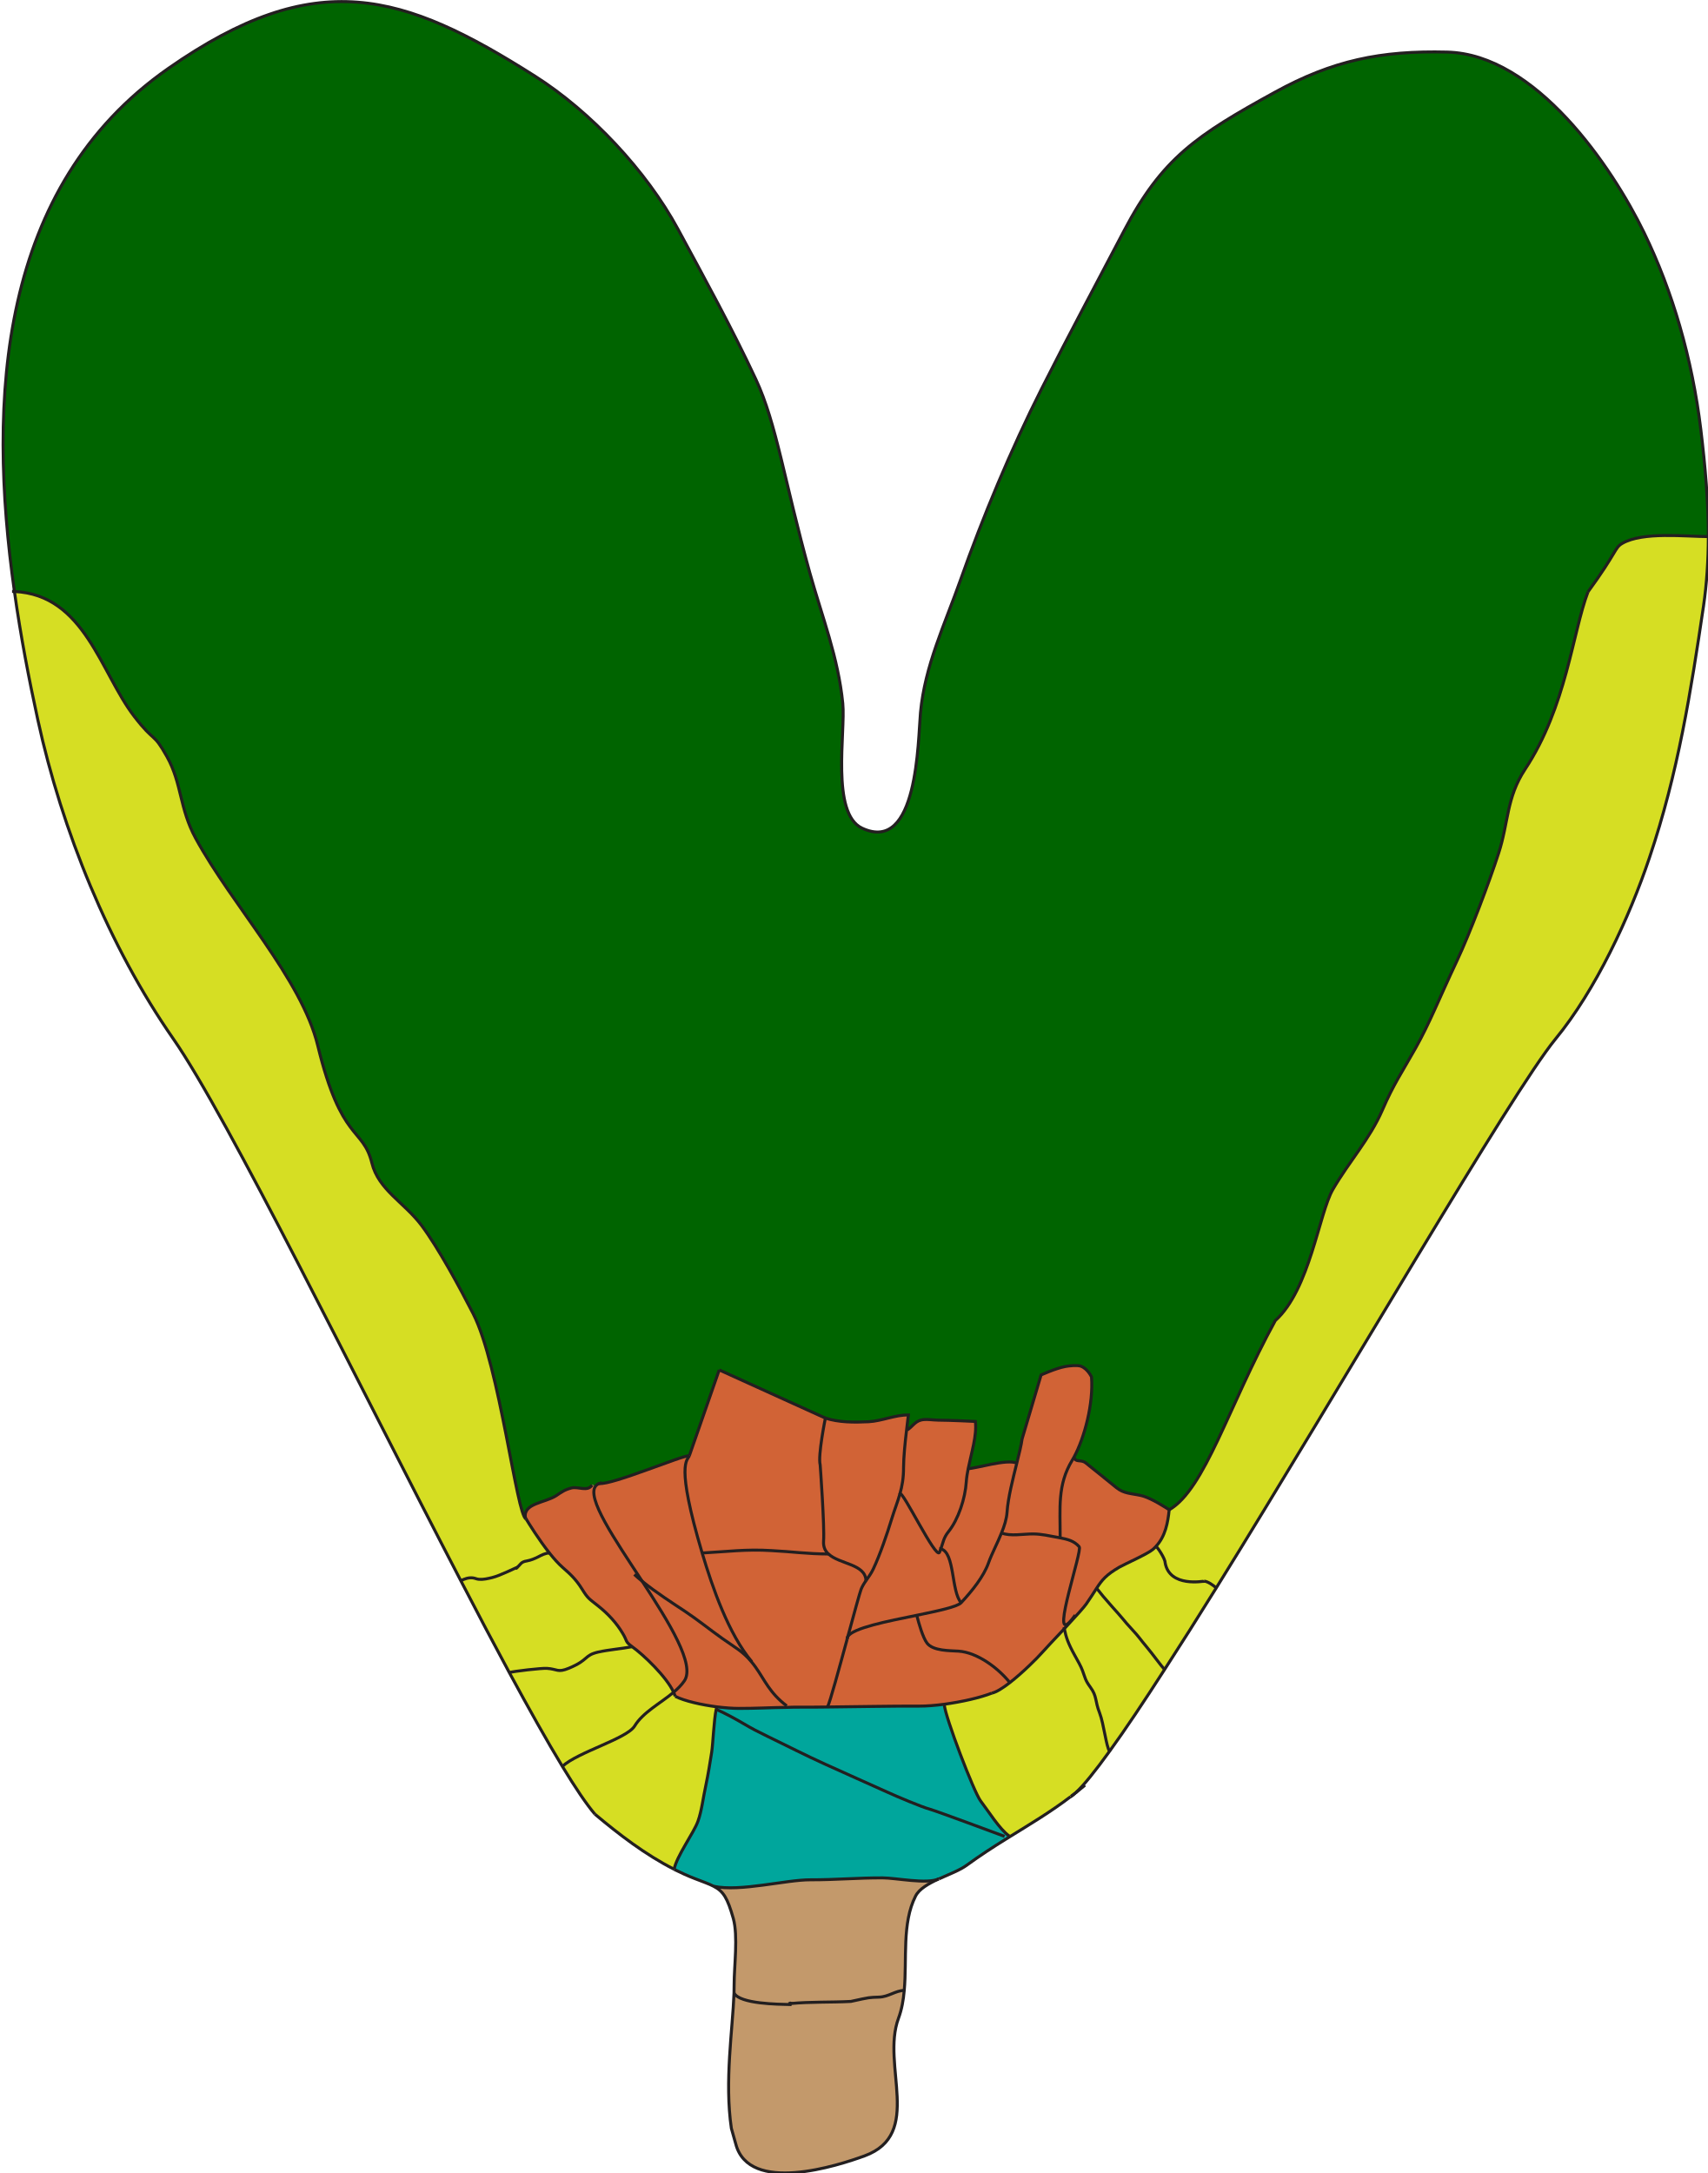
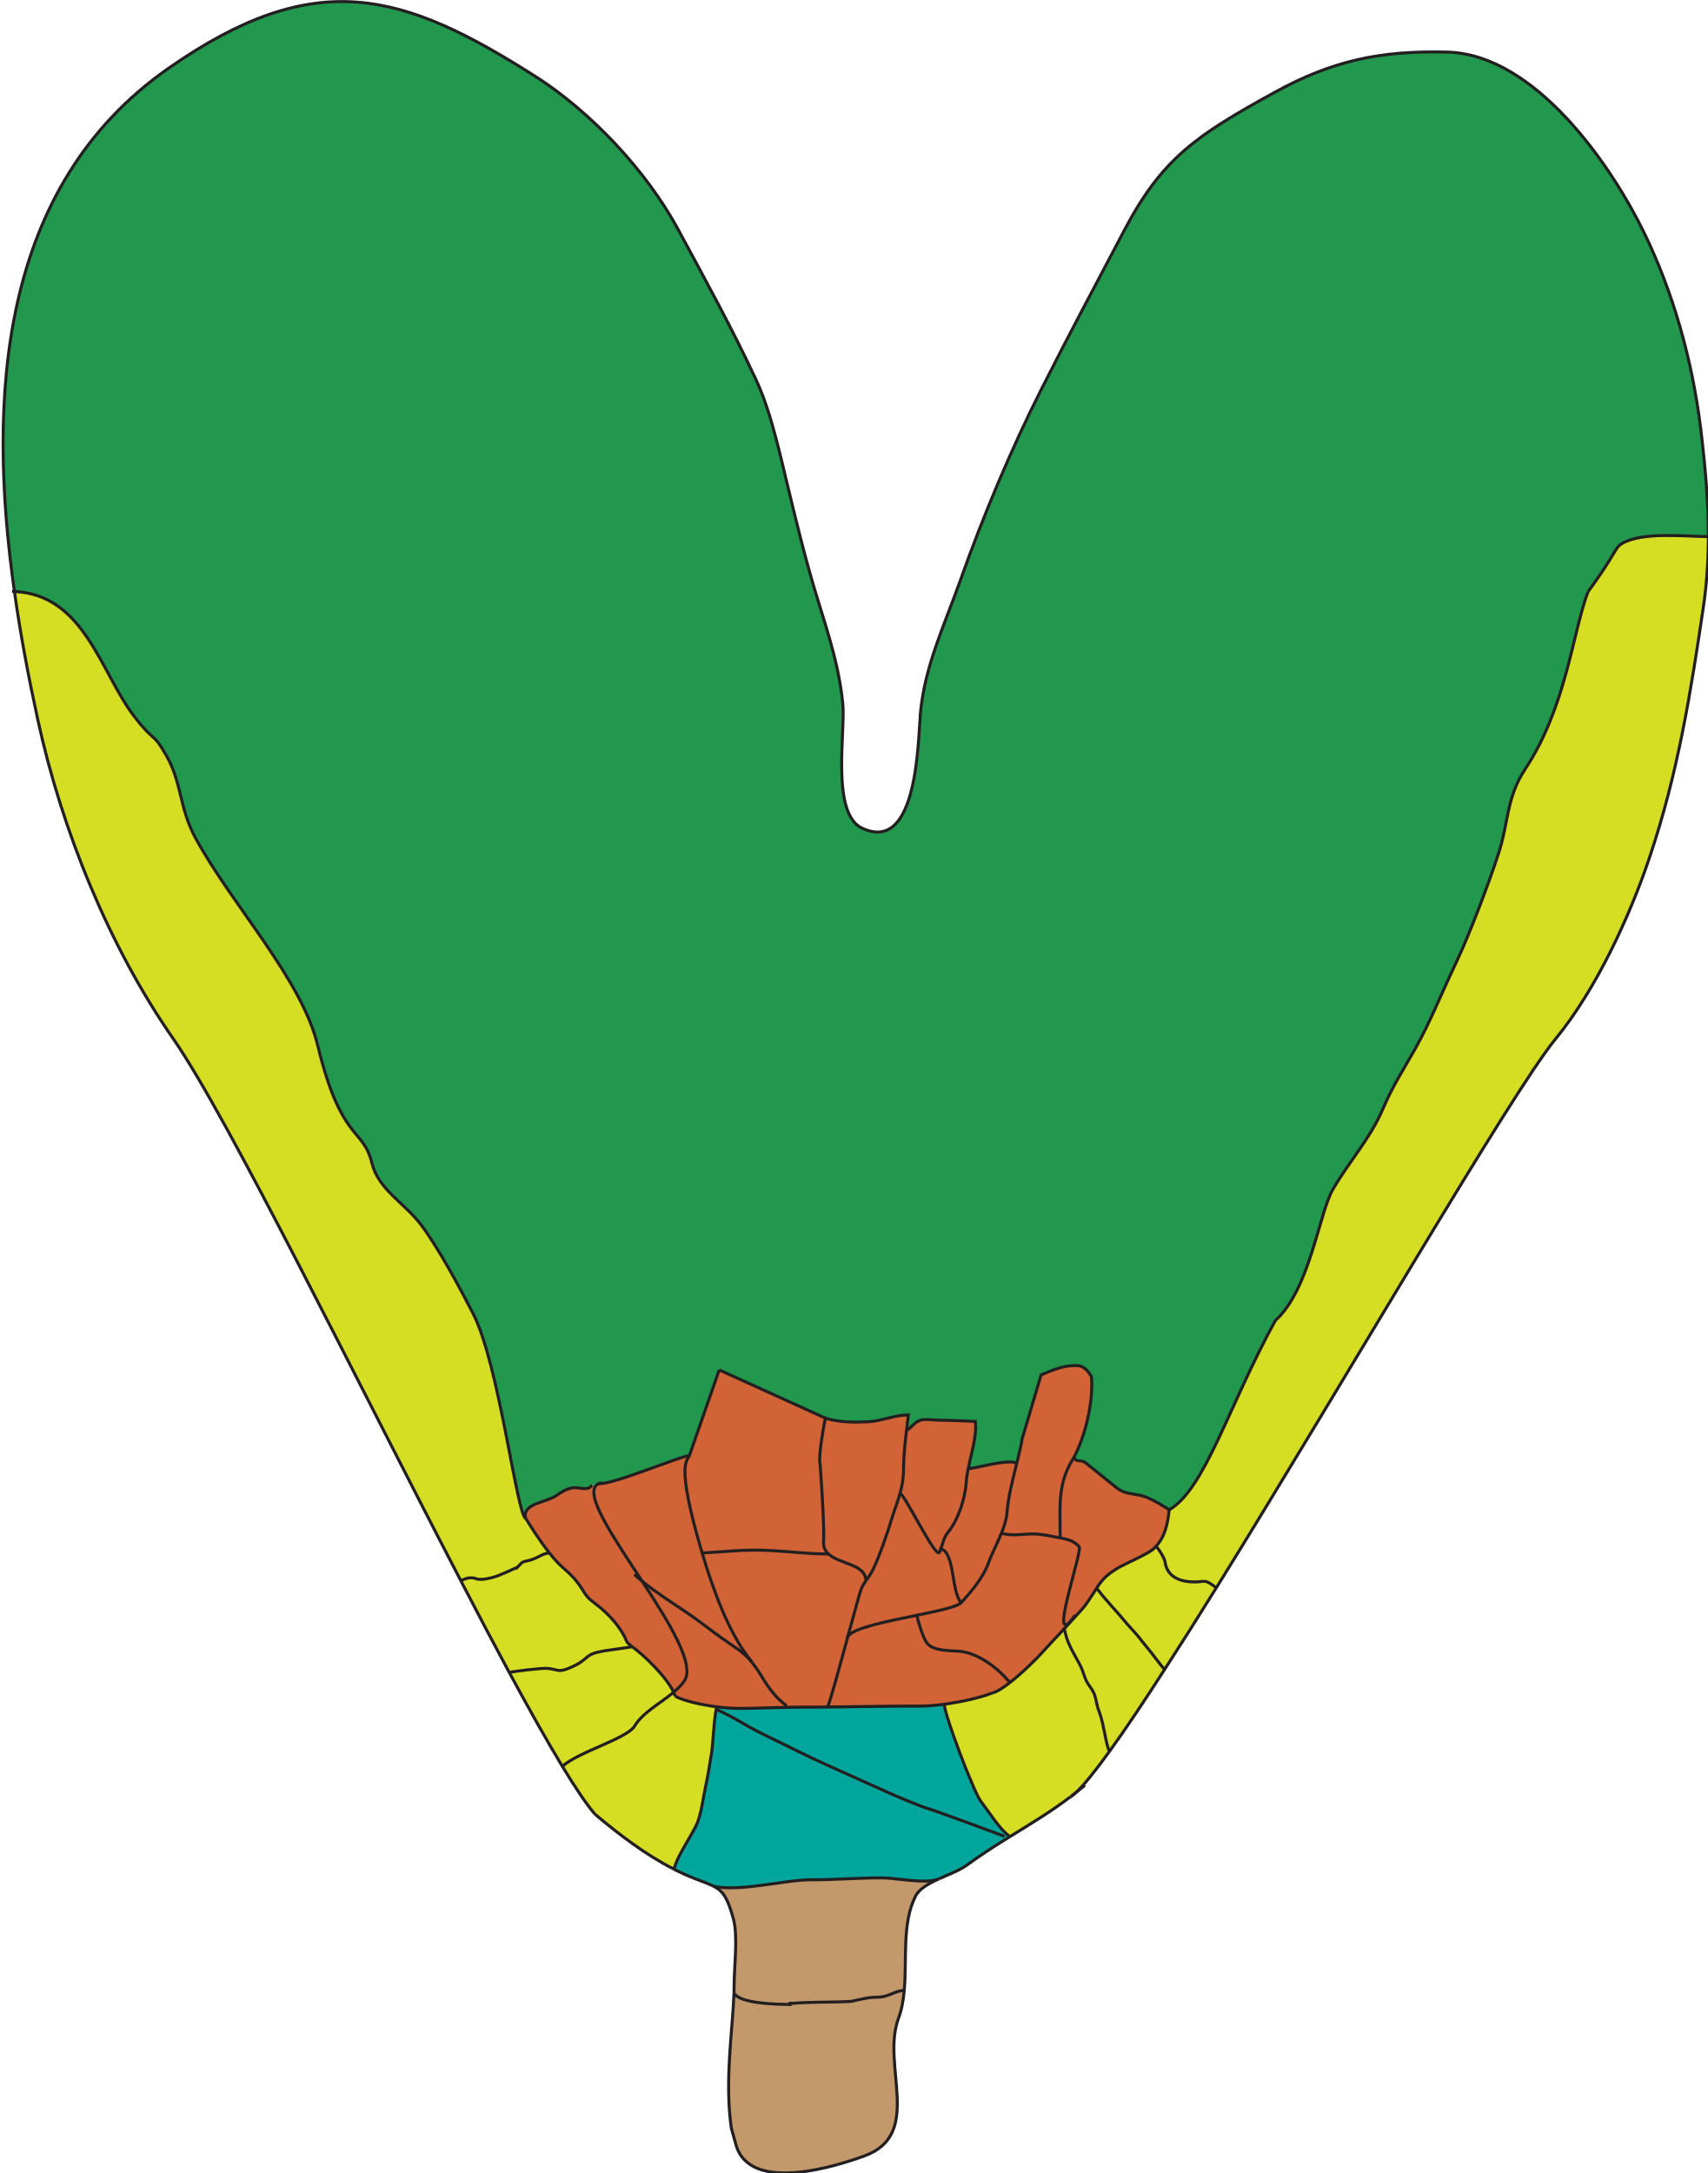
<svg xmlns="http://www.w3.org/2000/svg" width="229.55" height="292.191" viewBox="0 0 229 292" class="embryo">
  <g>
    <g>
      <g>
        <g>
          <g>
            <g>
              <g>
                <g>
                  <g>
-                     <g class="primordia" fill="#006400">
+                     <g class="primordia" fill="#22984f">
                      <path d="M125.867 190.835c-.7-.002-1.71-.197-2.363.002-.795.235-1.095.876-1.798 1.324l-.082-.013c.122-1.15.245-2.005.245-2.005-1.77-.03-3.553.806-5.347.906-1.993.098-3.988.09-5.814-.486l-14.267-6.477-4.01 11.523c-.938-.064-10.33 3.936-12.098 3.74-.203.07-.358.176-.476.32l-.5-.122c-.584.958-1.864.17-2.778.406-.916.233-1.308.54-2.07 1.047-1.524.967-4.41 1.003-4.12 2.938 0 0 .037.06.095.166-1.256-.42-3.552-20.608-7.11-27.577-1.768-3.45-4.667-8.838-6.957-11.897-2.34-3.084-5.762-4.748-6.652-8.36-1.203-4.86-4.096-2.732-7.275-15.78-2.173-8.96-11.44-18.75-16.39-27.827-2.217-4.068-1.85-7.367-3.864-10.983-1.922-3.426-1.572-1.74-4.41-5.42-4.497-5.843-6.665-16.358-16.09-16.774-3.686-25.95-2.068-54.422 20.69-70.3 19.816-13.835 31.507-10.23 49.258 1.046 7.506 4.765 15 12.76 19.21 20.552 3.63 6.72 7.25 13.286 10.473 20.194 2.792 5.97 3.83 13.702 7.25 25.99 1.66 5.966 3.813 11.326 4.43 17.562.377 3.8-1.624 14.782 2.595 16.757 7.524 3.52 7.5-11.805 7.847-15.52.583-6.312 3.25-11.833 5.362-17.796 3.002-8.487 6.823-17.648 10.937-25.774 3.734-7.405 7.332-14.075 11.05-21.183 5.12-9.76 9.76-12.84 20.266-18.615C178.86 8.13 185.323 6.776 194.26 7c11.883.285 22.126 15.34 26.472 24.284 3.83 7.884 6.453 16.88 7.616 26.44.597 4.953 1.017 9.714 1.01 14.38h-.01c-3.04 0-8.817-.688-11.565.915-1.047.614-.633 1.078-4.595 6.512-2.075 5.44-2.885 15.42-8.462 23.85-2.52 3.824-2.2 7.137-3.556 11.286-1.25 3.865-3.865 10.776-5.565 14.378-2.61 5.545-3.604 8.235-5.565 11.753-1.84 3.282-2.973 4.867-4.484 8.362-1.71 3.936-4.464 6.903-6.652 10.67-1.864 3.198-3.09 13.45-7.736 17.62-6.337 11.575-9.442 22.65-14.26 25.433 0 0-2.39-1.625-3.813-1.927-1.294-.29-2.28-.235-3.297-1.068-.958-.788-3.93-3.173-4.13-3.33-.663-.488-1.342.02-1.55-.753 1.42-2.63 2.624-7.206 2.355-10.768 0 0-.506-1.12-1.432-1.455-.473-.167-1.576-.055-2.077.04-1.354.255-3.268 1.14-3.268 1.14l-2.55 8.593c-.11.808-.387 1.957-.713 3.25-1.338-.598-5.51.74-6.53.736.423-2.1 1.19-4.46.96-6.336 0 0-3.37-.167-4.995-.173" />
                    </g>
                  </g>
                </g>
              </g>
              <g>
                <g class="hypophysis" fill="#00a69c">
                  <path d="M135.42 246.72l.058.095-.476.296-.21-.345c-1.268-.466-8.82-3.285-10.066-3.658-1.043-.277-4.456-1.714-5.724-2.3-2.76-1.246-5.498-2.455-8.234-3.7-2.727-1.235-5.168-2.49-7.832-3.782-1.327-.647-2.097-1.04-3.164-1.674-1.064-.63-2.43-1.375-3.732-1.96.026-.108.05-.214.074-.297v-.036c1.09.135 2.123.21 2.94.213 2.187.008 4.3-.112 6.46-.14.583-.023 1.163-.033 1.758-.03 1.245.005 2.49-.003 3.727-.02 4.12-.03 8.213-.135 12.368-.12.926.005 2.09-.086 3.313-.246l.013.082c.122 1.627 3.956 11.694 4.876 12.91.955 1.237 2.594 3.867 3.85 4.715" />
                  <path d="M134.79 246.766l.212.346c-1.748 1.084-3.498 2.217-5.248 3.493-.928.695-2.414 1.248-3.783 1.873-.01 0-.033.012-.045.012-1.64.717-5.72-.14-7.5-.15-3.336-.01-6.472.274-9.713.26-3.323-.012-9.43 1.637-13 .876-.63-.335-1.447-.61-2.55-1.043-.936-.36-1.86-.777-2.772-1.233v-.012c.29-1.708 2.654-4.916 3.194-6.445.517-1.434.69-3.13 1.065-4.84.325-1.54.556-3.01.787-4.472.17-1.09.3-4.352.602-5.74 1.303.586 2.667 1.327 3.732 1.96 1.067.635 1.836 1.03 3.164 1.676 2.664 1.292 5.105 2.547 7.83 3.78 2.738 1.246 5.476 2.456 8.236 3.7 1.268.586 4.68 2.024 5.724 2.302 1.245.37 8.797 3.19 10.065 3.658" />
                </g>
              </g>
              <g>
                <g class="suspensor" fill="#c3996b">
                  <path d="M118.424 252.34c1.78.007 5.86.867 7.502.148-1.37.637-2.604 1.332-3.096 2.304-1.853 3.648-1.137 8.412-1.52 12.67-1.213.03-2.07.86-3.388.903-1.388.052-1.115-.006-3.787.578-2.66.143-5.427.026-8.135.288.014-.142-.046-.033-.07.013h-.012c0 .012 0 .012.012 0 .024 0 .048-.012.07-.012 0 .037 0 .073-.01.133-1.673-.042-6.732-.074-7.556-1.537.013-.39.015-.76.017-1.117 0-2.528.547-6.562-.108-8.915-.785-2.77-1.34-3.65-2.63-4.32 3.57.762 9.678-.887 13-.875 3.24.012 6.377-.273 9.712-.26" />
                  <path d="M121.31 267.463c-.114 1.318-.343 2.576-.774 3.75-2.353 6.34 3.393 15.573-4.56 18.486-3.565 1.302-15.557 5.198-17.31-1.623l-.587-2.08c-.937-6.33.18-13.293.355-18.17.823 1.462 5.882 1.494 7.555 1.537.01-.06.01-.097.01-.133 2.71-.26 5.475-.142 8.135-.286 2.672-.585 2.4-.525 3.787-.58 1.318-.043 2.176-.87 3.387-.9" />
                </g>
              </g>
              <g>
                <path d="M113.73 219.906c-.036.12-.06.237-.096.356-.012-.12.012-.237.096-.356" fill="#1b75bb" />
              </g>
              <g>
                <path d="M105.93 269.244c.024-.046.084-.155.07-.012-.024 0-.046.012-.07.012" fill="#1b75bb" />
              </g>
              <g>
                <path d="M105.93 269.244c-.012.012-.012.012-.012 0h.012z" fill="#1b75bb" />
              </g>
              <g>
                <g class="unspecified" fill="#d16336">
                  <path d="M134.38 205.99c-.55 1.398-1.305 2.784-1.737 4.006-.673 1.884-2.224 3.79-3.688 5.374-1.36-1.535-.83-6.756-2.727-7.238.324-.902.362-1.483 1.017-2.3 1.336-1.668 2.262-4.48 2.4-6.72.04-.56.135-1.152.256-1.77 1.024.005 5.194-1.33 6.532-.732-.53 2.146-1.18 4.66-1.306 6.58-.064.916-.363 1.864-.747 2.8" />
                  <path d="M96.443 184.085l14.268 6.477s-1.03 5.053-.702 6.278c0 0 .61 8.31.46 10.256-.05.772.21 1.306.66 1.726-2.922-.012-4.855-.318-7.656-.458-3.443-.215-5.948.142-9.32.32-3.61-12.157-1.97-12.4-1.72-13.075l4.01-11.525z" />
                  <path d="M146.473 185.038c.27 3.562-.934 8.138-2.357 10.768-.084.143-.154.286-.24.416-2.018 3.327-1.602 6.44-1.618 10.356l-.012.07c-.118-.023-.25-.047-.368-.072-1.078-.192-2.123-.446-3.238-.452-1.27-.016-3.1.356-4.26-.134.383-.936.682-1.885.746-2.8.127-1.92.776-4.435 1.306-6.582.327-1.292.605-2.443.713-3.25l2.55-8.595s1.916-.884 3.268-1.14c.5-.092 1.605-.206 2.08-.04.924.336 1.43 1.455 1.43 1.455" />
                  <path d="M144.818 207.847c.46.524-3.74 12.544-1.346 10.18l.06.06c-.24.26-.476.518-.715.78-1.227 1.3-2.47 2.613-2.99 3.206-.61.697-2.565 2.66-4.327 4.03-1.62-2.013-4.412-4.064-6.905-4.23-1.15-.073-3.407-.01-4.22-1.072-.555-.712-1.13-2.72-1.353-3.613l-.022-.13c2.887-.593 5.453-1.142 5.955-1.686 1.464-1.584 3.015-3.49 3.686-5.373.433-1.222 1.187-2.608 1.74-4.006 1.16.49 2.99.12 4.26.135 1.115.006 2.16.257 3.24.452l.366.073c.997.193 1.887.4 2.572 1.197" />
                  <path d="M143.472 218.026c-2.395 2.365 1.806-9.655 1.346-10.18-.685-.797-1.575-1.002-2.57-1.197l.01-.07c.015-3.92-.4-7.03 1.62-10.358.082-.13.155-.273.24-.416.208.774.887.266 1.55.754.2.157 3.172 2.54 4.13 3.33 1.017.834 2.003.778 3.297 1.068 1.422.303 3.813 1.926 3.813 1.926-.173 1.708-.5 3.558-1.788 4.93-.118.13-.25.26-.392.38-.69.615-3.77 1.967-4.508 2.39-1.784 1.04-2.31 1.69-3.06 2.837-.36.56-.767 1.223-1.386 2.11-.323.45-1.217 1.455-2.242 2.556l-.06-.06z" />
                  <path d="M116.524 191.048c1.794-.1 3.576-.936 5.346-.906 0 0-.123.856-.245 2.005-.197 1.567-.408 3.69-.412 5.045.006 1.412-.19 2.503-.488 3.547-.302 1.09-.72 2.12-1.105 3.377-.603 1.968-1.575 4.825-2.483 6.744-.288.605-.635 1.055-.97 1.542-.085-2.268-3.563-2.198-5.03-3.58h-.01c-.45-.418-.71-.953-.66-1.726.15-1.945-.458-10.256-.458-10.256-.33-1.226.7-6.278.7-6.278 1.826.576 3.82.584 5.814.486" />
                  <path d="M116.17 212.4s-.013 0 0 .013c-.252.344-.48.71-.66 1.15-.18.47-.936 3.248-1.78 6.342-.084.118-.108.24-.096.357v.01c-1.097 4.008-2.3 8.444-2.634 9.095l-.002.012c-1.234.017-2.48.025-3.727.02-.592-.003-1.174.007-1.755.03v-.204c-2.308-1.74-2.965-3.487-4.17-5.18-.19-.272-.378-.51-.555-.724l.036-.024c-3.144-3.763-5.28-9.945-6.674-14.616 3.37-.174 5.877-.534 9.32-.32 2.8.144 4.733.447 7.654.46h.012c1.467 1.38 4.945 1.31 5.03 3.58" />
                  <path d="M120.725 200.74c.336-.582 4.856 8.897 5.322 7.854.074-.167.132-.32.18-.462 1.9.48 1.367 5.704 2.727 7.24-.5.543-3.068 1.09-5.955 1.686-3.98.802-8.577 1.712-9.268 2.85.84-3.097 1.6-5.87 1.78-6.346.18-.438.405-.805.657-1.15-.01-.01 0-.01 0-.01.332-.487.68-.937.967-1.54.91-1.92 1.88-4.777 2.483-6.744.384-1.257.804-2.288 1.105-3.38" />
                  <path d="M126.228 208.13c-.048.144-.108.296-.18.463-.467 1.043-4.99-8.436-5.323-7.855.3-1.043.495-2.136.49-3.548.003-1.352.213-3.476.408-5.043l.085.012c.7-.45 1-1.09 1.798-1.322.653-.2 1.66-.006 2.36-.002 1.628.006 5 .172 5 .172.228 1.877-.54 4.235-.964 6.335-.12.616-.22 1.21-.257 1.768-.138 2.243-1.064 5.053-2.4 6.72-.655.818-.694 1.4-1.017 2.3" />
                  <path d="M135.5 226.103c-.94.73-1.832 1.298-2.427 1.414-1.58.623-4.1 1.184-6.393 1.495-1.223.16-2.386.253-3.312.25-4.153-.017-8.25.086-12.37.118l.002-.012c.334-.653 1.537-5.087 2.634-9.095v-.012c.036-.118.06-.236.096-.355.694-1.137 5.29-2.045 9.27-2.85l.024.132c.22.892.796 2.9 1.35 3.614.816 1.06 3.072.998 4.22 1.074 2.494.165 5.287 2.216 6.906 4.23" />
                  <path d="M105.516 229.228v.203c-2.162.027-4.275.15-6.46.142-.82-.004-1.85-.08-2.942-.215-2.04-.268-4.26-.752-5.585-1.41-.047-.178-.12-.356-.212-.547.546-.46 1.047-.956 1.428-1.513 1.517-2.154-2.023-7.843-5.657-13.412 1.916 1.563 4.178 2.995 5.787 4.07 1.67 1.11 3.303 2.435 4.984 3.628 1.73 1.23 2.737 1.708 3.93 3.15.178.214.366.453.555.726 1.204 1.688 1.863 3.436 4.17 5.178" />
                  <path d="M100.826 223.298l-.036.024c-1.194-1.44-2.2-1.92-3.93-3.15-1.68-1.19-3.313-2.517-4.982-3.626-1.61-1.075-3.872-2.508-5.788-4.07-3.72-5.69-7.542-11.247-6.232-12.81.12-.14.275-.247.476-.317 1.77.195 11.162-3.804 12.1-3.742-.253.675-1.892.918 1.718 13.076 1.394 4.67 3.532 10.85 6.674 14.614" />
                  <path d="M86.09 212.475c3.633 5.57 7.173 11.258 5.656 13.412-.38.557-.882 1.053-1.43 1.513-.928-2.057-4.016-5.013-5.567-6.124-1.018-.74-.604-.713-1.31-1.854-.756-1.262-1.867-2.513-3.263-3.622-1.22-.978-1.338-.932-2.188-2.3-.755-1.202-1.454-1.893-2.565-2.86-.592-.512-1.207-1.215-1.798-1.952-1.44-1.822-2.75-3.952-3.128-4.57 0 0 0-.012-.013-.012l-.092-.167c-.292-1.936 2.593-1.972 4.118-2.94.762-.51 1.155-.816 2.07-1.05.914-.234 2.193.555 2.778-.405l.5.123c-1.313 1.56 2.512 7.118 6.23 12.807" />
                </g>
              </g>
              <g>
                <g>
                  <g>
                    <g>
                      <g class="protoderm" fill="#d6de23">
                        <path d="M147.556 230.173c.565 1.438.908 4.633 1.344 5.145-1.933 2.686-3.496 4.617-4.578 5.61-.013.01-.025.023-.05.035-.19.153-.38.296-.57.448-.01.013-.023.025-.047.023-2.644 2.02-5.39 3.66-8.177 5.383l-.058-.095c-1.256-.847-2.895-3.476-3.852-4.714-.922-1.215-4.753-11.285-4.875-12.91l-.013-.084c2.293-.312 4.81-.872 6.393-1.495.593-.116 1.485-.683 2.427-1.414 1.762-1.37 3.717-3.333 4.323-4.032.525-.59 1.764-1.902 2.994-3.204.23 1.13.502 1.96 1.41 3.59.376.68.836 1.475 1.035 2.046.365.964.34 1.247 1.048 2.212.923 1.25.6 1.82 1.246 3.46" />
                        <path d="M229.36 72.103c-.012 3.158-.202 6.268-.654 9.364-1.694 11.413-3.398 22.362-7.265 33.8-2.69 8.005-7.2 17.745-12.628 24.36-5.94 7.253-28.453 46.17-45.594 73.775-.295-.358-1.243-.954-1.6-.92 0-.048-4.678.918-5.26-2.513.014-.512-1.093-2.213-1.238-2.155 1.288-1.372 1.615-3.222 1.788-4.93 4.818-2.784 7.923-13.858 14.26-25.432 4.647-4.17 5.872-14.423 7.736-17.62 2.188-3.768 4.94-6.735 6.652-10.67 1.51-3.496 2.644-5.08 4.484-8.364 1.96-3.52 2.956-6.21 5.565-11.754 1.7-3.602 4.316-10.513 5.565-14.378 1.356-4.15 1.037-7.462 3.556-11.287 5.577-8.43 6.387-18.407 8.462-23.848 3.962-5.434 3.548-5.898 4.595-6.513 2.748-1.604 8.526-.917 11.565-.917h.01z" />
                        <path d="M161.62 212.482c.355-.034 1.303.563 1.598.92-2.437 3.92-4.765 7.602-6.927 10.94-.437-.44-1.594-2.07-2.41-3.034-.944-1.12-.99-1.31-1.936-2.323-.734-.785-.828-.93-1.372-1.57-.318-.383-.85-.98-1.3-1.48-1.11-1.25-1.56-1.798-2.114-2.513.752-1.147 1.278-1.798 3.062-2.836.737-.424 3.817-1.778 4.506-2.39.145-.12.275-.25.394-.38.143-.06 1.25 1.642 1.237 2.153.58 3.432 5.262 2.464 5.262 2.512" />
                        <path d="M153.882 221.308c.816.964 1.973 2.596 2.41 3.036-2.794 4.345-5.3 8.098-7.39 10.975-.438-.514-.782-3.708-1.344-5.146-.647-1.64-.326-2.21-1.246-3.46-.71-.964-.683-1.247-1.05-2.212-.198-.57-.658-1.366-1.035-2.045-.908-1.63-1.178-2.46-1.41-3.59l.715-.78c1.024-1.1 1.918-2.107 2.242-2.555.618-.888 1.026-1.55 1.384-2.11.556.716 1.004 1.264 2.115 2.514.45.5.98 1.097 1.3 1.48.545.64.637.784 1.372 1.57.945 1.012.99 1.2 1.937 2.322" />
                        <path d="M96.04 229.69c-.3 1.388-.434 4.65-.603 5.742-.233 1.46-.464 2.93-.79 4.472-.373 1.71-.546 3.405-1.062 4.84-.54 1.528-2.903 4.737-3.196 6.444-3.85-1.948-7.437-4.705-10.655-7.41-1.135-1.335-2.622-3.537-4.368-6.418 2.074-1.926 8.657-3.716 9.708-5.422 1.135-1.858 3.467-3.048 5.24-4.538.096.19.166.37.212.548 1.328.657 3.546 1.14 5.585 1.41v.037c-.024.082-.048.19-.072.295" />
                        <path d="M90.317 227.4c-1.774 1.49-4.106 2.678-5.24 4.538-1.052 1.706-7.636 3.496-9.707 5.423-2.053-3.38-4.47-7.684-7.134-12.608h.012c.56-.177 4.336-.615 5.047-.564 1.412.09 1.422.612 2.933-.01 2.756-1.142 1.99-1.716 3.96-2.182 1.426-.316 3.1-.44 4.562-.72 1.55 1.112 4.637 4.067 5.567 6.124" />
                        <path d="M69.156 210.736c.06-.046.094-.07.12-.094-.036.024-.072.058-.12.094m.13-.106c.5-.426.49-.746 1.298-.874.57-.105 1.035-.304 1.533-.55.428-.226.965-.51 1.51-.52.592.74 1.206 1.443 1.797 1.956 1.11.966 1.81 1.657 2.564 2.858.85 1.37.968 1.322 2.187 2.3 1.397 1.11 2.508 2.36 3.263 3.62.707 1.144.293 1.118 1.31 1.857-1.46.28-3.134.404-4.56.72-1.973.466-1.204 1.04-3.96 2.18-1.51.622-1.52.102-2.933.01-.712-.05-4.49.39-5.047.566h-.012c-2.05-3.797-4.243-7.96-6.517-12.348.533-.247 1.01-.435 1.602-.373.297.024.546.18.854.193.558.05 1.2-.103 1.735-.23 1.165-.283 3.234-1.365 3.377-1.365" />
                        <path d="M70.5 204.116c.377.62 1.686 2.75 3.127 4.57-.547.01-1.08.294-1.51.52-.5.246-.963.445-1.532.55-.807.126-.797.448-1.298.874-.142 0-2.21 1.083-3.375 1.364-.536.128-1.177.28-1.735.23-.31-.013-.557-.168-.854-.194-.593-.06-1.07.127-1.603.374-14.01-26.917-31.277-62.237-38.63-72.807-8.654-12.437-14.957-27.99-18.2-42.84-1.2-5.5-2.317-11.32-3.15-17.27 9.425.415 11.593 10.93 16.09 16.774 2.838 3.68 2.488 1.994 4.41 5.42 2.014 3.616 1.646 6.915 3.862 10.983 4.95 9.076 14.218 18.868 16.39 27.828 3.18 13.048 6.073 10.92 7.276 15.78.89 3.612 4.313 5.276 6.652 8.36 2.29 3.06 5.19 8.447 6.957 11.897 3.558 6.97 5.854 27.158 7.11 27.577.012 0 .012.012.012.012" />
                      </g>
                    </g>
                  </g>
                </g>
              </g>
              <g>
                <path d="M69.156 210.736c.048-.036.084-.07.12-.094-.026.024-.06.048-.12.094" fill="#d6de23" />
              </g>
            </g>
          </g>
        </g>
        <g>
          <path d="M90.39 251.188c-3.85-1.95-7.435-4.705-10.654-7.41" fill="none" stroke="#231f20" stroke-width=".402" />
        </g>
        <g>
          <path d="M125.925 252.49c-1.368.634-2.604 1.33-3.096 2.3-1.853 3.65-1.136 8.413-1.522 12.674-.112 1.316-.34 2.574-.773 3.747-2.353 6.343 3.393 15.577-4.56 18.49-3.565 1.304-15.556 5.2-17.31-1.622l-.587-2.08c-.936-6.33.18-13.292.356-18.172.012-.392.014-.76.016-1.115-.002-2.53.546-6.56-.11-8.913-.784-2.77-1.337-3.65-2.628-4.32-.63-.335-1.447-.612-2.55-1.042-.934-.362-1.86-.78-2.772-1.236" fill="none" stroke="#231f20" stroke-width=".402" />
        </g>
        <g>
          <path d="M143.655 241.435c-2.644 2.02-5.392 3.66-8.177 5.382-.152.095-.32.2-.476.295-1.748 1.085-3.497 2.218-5.247 3.492-.928.697-2.415 1.25-3.783 1.874" fill="none" stroke="#231f20" stroke-width=".402" />
        </g>
        <g>
          <path d="M144.274 240.963c-.19.153-.382.295-.573.448" fill="none" stroke="#231f20" stroke-width=".402" />
        </g>
        <g>
          <path d="M145.595 239.888c-.418.354-.846.697-1.274 1.04" fill="none" stroke="#231f20" stroke-width=".402" />
        </g>
        <g>
          <path d="M79.736 243.776c-1.135-1.334-2.622-3.536-4.368-6.415-2.05-3.378-4.468-7.685-7.132-12.61-2.05-3.794-4.243-7.957-6.517-12.347-14.01-26.916-31.277-62.236-38.63-72.806-8.653-12.437-14.957-27.99-18.2-42.84-1.2-5.5-2.318-11.32-3.15-17.27-3.686-25.95-2.07-54.423 20.69-70.3C42.245-4.65 53.935-1.043 71.687 10.232c7.506 4.765 15 12.76 19.21 20.55 3.63 6.722 7.248 13.287 10.475 20.196 2.788 5.97 3.827 13.702 7.246 25.99 1.663 5.963 3.812 11.325 4.43 17.56.38 3.8-1.624 14.784 2.595 16.758 7.524 3.52 7.5-11.804 7.847-15.52.583-6.31 3.25-11.832 5.362-17.795 3-8.487 6.823-17.648 10.937-25.774 3.734-7.405 7.332-14.075 11.053-21.183 5.116-9.76 9.757-12.84 20.262-18.616C178.86 8.13 185.323 6.777 194.26 7c11.882.285 22.128 15.34 26.474 24.284 3.827 7.883 6.45 16.88 7.614 26.44.596 4.953 1.016 9.714 1.012 14.38-.012 3.157-.203 6.265-.655 9.363-1.693 11.413-3.397 22.362-7.264 33.8-2.69 8.005-7.2 17.745-12.628 24.358-5.94 7.255-28.453 46.173-45.594 73.777-2.437 3.92-4.765 7.602-6.927 10.94-2.794 4.346-5.3 8.1-7.388 10.976-1.935 2.686-3.496 4.617-4.58 5.61-.013.01-.025.023-.047.035-.215.19-.406.33-.572.448-.012.013-.025.026-.05.024" fill="none" stroke="#231f20" stroke-width=".402" />
        </g>
        <g>
          <path d="M75.37 237.36c2.072-1.926 8.656-3.716 9.706-5.42 1.134-1.862 3.466-3.05 5.24-4.54.548-.46 1.05-.958 1.43-1.512 1.517-2.156-2.023-7.844-5.657-13.412-3.718-5.69-7.543-11.247-6.23-12.81.118-.14.272-.247.475-.317.107-.05.225-.074.356-.096" fill="none" stroke="#231f20" stroke-width=".402" />
        </g>
        <g>
          <path d="M95.712 253.477c3.57.76 9.677-.888 13-.876 3.24.013 6.377-.272 9.712-.258 1.78.006 5.86.866 7.5.147.013 0 .038-.013.05-.013" fill="none" stroke="#231f20" stroke-width=".402" />
        </g>
        <g>
          <path d="M105.93 269.244c.024 0 .046-.012.07-.012 2.708-.26 5.475-.145 8.133-.287 2.674-.585 2.4-.527 3.79-.58 1.317-.043 2.174-.87 3.386-.9h.01" fill="none" stroke="#231f20" stroke-width=".402" />
        </g>
        <g>
          <path d="M105.93 269.244c-.012.012-.012.012-.012 0h.012z" fill="none" stroke="#231f20" stroke-width=".402" />
        </g>
        <g>
          <path d="M98.434 267.826c.826 1.465 5.882 1.495 7.556 1.537.012-.06.012-.095.012-.13.012-.143-.048-.037-.072.01" fill="none" stroke="#231f20" stroke-width=".402" />
        </g>
        <g>
          <path d="M90.528 227.947c1.328.657 3.546 1.14 5.585 1.41 1.093.135 2.124.21 2.943.213 2.186.008 4.297-.114 6.46-.14.582-.022 1.162-.033 1.755-.03 1.25.006 2.494-.003 3.728-.02 4.12-.033 8.217-.135 12.37-.12.927.005 2.09-.088 3.314-.248 2.292-.312 4.81-.872 6.39-1.495" fill="none" stroke="#231f20" stroke-width=".402" />
        </g>
        <g>
          <path d="M95.993 229.666c.012.012.036.012.046.024 1.303.587 2.667 1.328 3.732 1.96 1.067.634 1.836 1.03 3.164 1.674 2.664 1.292 5.105 2.548 7.83 3.78 2.737 1.247 5.476 2.456 8.236 3.702 1.268.587 4.68 2.023 5.724 2.3 1.245.374 8.797 3.193 10.065 3.66" fill="none" stroke="#231f20" stroke-width=".402" />
        </g>
        <g>
          <path d="M90.39 251.2v-.012c.293-1.708 2.654-4.916 3.194-6.445.517-1.434.69-3.13 1.065-4.84.325-1.54.556-3.01.787-4.472.17-1.09.3-4.352.604-5.74.025-.107.05-.213.074-.296" fill="none" stroke="#231f20" stroke-width=".402" />
        </g>
        <g>
          <path d="M135.42 246.72c-1.256-.847-2.895-3.477-3.85-4.714-.92-1.216-4.755-11.283-4.877-12.91" fill="none" stroke="#231f20" stroke-width=".402" />
        </g>
        <g>
          <path d="M105.516 229.228c-2.308-1.742-2.967-3.49-4.17-5.18-.19-.272-.378-.51-.557-.726-1.193-1.44-2.2-1.92-3.93-3.15-1.68-1.192-3.314-2.516-4.983-3.627-1.61-1.075-3.87-2.507-5.788-4.07-.37-.297-.722-.597-1.054-.906" fill="none" stroke="#231f20" stroke-width=".402" />
        </g>
        <g>
          <path d="M148.913 235.33s0-.012-.012-.012c-.437-.512-.78-3.707-1.343-5.145-.647-1.64-.324-2.21-1.246-3.46-.708-.964-.682-1.247-1.047-2.212-.2-.57-.66-1.365-1.037-2.044-.908-1.63-1.177-2.46-1.41-3.59-.022-.07-.034-.142-.047-.213" fill="none" stroke="#231f20" stroke-width=".402" />
        </g>
        <g>
          <path d="M156.304 224.355l-.012-.012c-.438-.442-1.595-2.07-2.41-3.036-.945-1.12-.99-1.31-1.938-2.322-.733-.786-.827-.93-1.372-1.573-.317-.382-.85-.976-1.3-1.477-1.11-1.25-1.558-1.798-2.113-2.513-.013-.024-.037-.058-.06-.082" fill="none" stroke="#231f20" stroke-width=".402" />
        </g>
        <g>
          <path d="M68.248 224.752c.56-.177 4.335-.613 5.047-.563 1.412.088 1.422.61 2.933-.013 2.756-1.14 1.987-1.713 3.96-2.18 1.426-.315 3.1-.44 4.56-.72" fill="none" stroke="#231f20" stroke-width=".402" />
        </g>
        <g>
          <path d="M69.288 210.63c.5-.426.49-.747 1.298-.874.568-.104 1.032-.303 1.533-.55.427-.225.96-.51 1.507-.52.05 0 .085.003.12.003" fill="none" stroke="#231f20" stroke-width=".402" />
        </g>
        <g>
          <path d="M69.156 210.736c.048-.036.084-.07.12-.094" fill="none" stroke="#231f20" stroke-width=".402" />
        </g>
        <g>
          <path d="M69.275 210.642c-.024.024-.058.046-.12.094-.023.025-.06.047-.093.07" fill="none" stroke="#231f20" stroke-width=".402" />
        </g>
        <g>
          <path d="M69.275 210.642c.012 0 .012-.012.012-.012" fill="none" stroke="#231f20" stroke-width=".402" />
        </g>
        <g>
          <path d="M61.72 212.404c.535-.247 1.01-.434 1.602-.374.298.026.547.18.856.193.557.05 1.2-.102 1.734-.23 1.165-.28 3.232-1.365 3.377-1.363" fill="none" stroke="#231f20" stroke-width=".402" />
        </g>
        <g>
          <path d="M70.5 204.117c.377.62 1.687 2.748 3.127 4.57.59.74 1.205 1.44 1.798 1.955 1.11.965 1.81 1.656 2.564 2.857.848 1.37.967 1.32 2.186 2.3 1.397 1.108 2.508 2.36 3.26 3.622.71 1.14.294 1.115 1.313 1.856 1.55 1.11 4.636 4.064 5.566 6.12.094.192.165.37.21.55" fill="none" stroke="#231f20" stroke-width=".402" />
        </g>
        <g>
          <path d="M79.36 199.546c-.585.96-1.864.17-2.778.406-.915.233-1.308.54-2.07 1.047-1.523.967-4.407 1.003-4.118 2.94 0 0 .034.058.092.166" fill="none" stroke="#231f20" stroke-width=".402" />
        </g>
        <g>
          <path d="M100.826 223.298c-3.142-3.763-5.28-9.945-6.674-14.613-3.61-12.16-1.97-12.402-1.718-13.077" fill="none" stroke="#231f20" stroke-width=".402" />
        </g>
        <g>
          <path d="M94.15 208.684c3.374-.177 5.88-.534 9.32-.32 2.8.14 4.736.445 7.655.457" fill="none" stroke="#231f20" stroke-width=".402" />
        </g>
        <g>
          <path d="M116.17 212.4c.332-.485.678-.935.965-1.54.91-1.918 1.883-4.775 2.483-6.744.386-1.256.806-2.286 1.107-3.377.3-1.046.495-2.137.49-3.55.003-1.353.214-3.477.408-5.044.125-1.15.246-2.005.246-2.005-1.77-.03-3.553.807-5.345.907-1.995.1-3.99.093-5.814-.486 0 0-1.028 5.056-.7 6.28 0 0 .608 8.31.457 10.255-.05.774.21 1.308.66 1.726h.01c1.468 1.383 4.946 1.313 5.032 3.58" fill="none" stroke="#231f20" stroke-width=".402" />
        </g>
        <g>
          <path d="M116.17 212.4s-.013 0 0 .013" fill="none" stroke="#231f20" stroke-width=".402" />
        </g>
        <g>
          <path d="M113.633 220.262c.036-.12.06-.237.096-.356.843-3.095 1.6-5.87 1.78-6.344.18-.438.407-.806.658-1.15" fill="none" stroke="#231f20" stroke-width=".402" />
        </g>
        <g>
          <path d="M111 229.368c.335-.653 1.538-5.087 2.633-9.095" fill="none" stroke="#231f20" stroke-width=".402" />
        </g>
        <g>
          <path d="M121.707 192.16c.7-.448 1-1.09 1.798-1.324.653-.2 1.66-.004 2.36-.002 1.628.006 5 .175 5 .175.228 1.873-.54 4.234-.963 6.333-.12.617-.22 1.21-.257 1.768-.14 2.243-1.065 5.054-2.4 6.72-.656.82-.694 1.4-1.018 2.302-.048.142-.108.295-.18.462-.467 1.042-4.99-8.436-5.322-7.856-.012.025-.012.047-.014.083" fill="none" stroke="#231f20" stroke-width=".402" />
        </g>
        <g>
          <path d="M129.9 197.344c1.022.004 5.192-1.334 6.532-.735" fill="none" stroke="#231f20" stroke-width=".402" />
        </g>
        <g>
          <path d="M134.33 205.966c.013.012.037.012.047.024 1.163.49 2.992.12 4.263.135 1.115.006 2.158.26 3.24.452.115.024.246.048.364.072 1 .194 1.887.4 2.574 1.196.46.525-3.74 12.545-1.346 10.18.215-.213.478-.532.812-.994" fill="none" stroke="#231f20" stroke-width=".402" />
        </g>
        <g>
          <path d="M123.023 217.187c.223.892.796 2.9 1.35 3.614.816 1.06 3.072.998 4.223 1.074 2.493.165 5.286 2.216 6.903 4.23" fill="none" stroke="#231f20" stroke-width=".402" />
        </g>
        <g>
          <path d="M126.014 208.095c.072 0 .155.012.213.036 1.898.483 1.368 5.705 2.726 7.242" fill="none" stroke="#231f20" stroke-width=".402" />
        </g>
        <g>
          <path d="M80.086 199.252c.046.06.13.084.25.096 1.767.197 11.16-3.803 12.097-3.738" fill="none" stroke="#231f20" stroke-width=".402" />
        </g>
        <g>
          <path d="M155.12 207.815c.144-.058 1.253 1.643 1.24 2.154.58 3.43 5.26 2.464 5.26 2.512.356-.034 1.304.562 1.6.92" fill="none" stroke="#231f20" stroke-width=".402" />
        </g>
        <g>
          <path d="M144.116 195.807c.21.77.888.265 1.55.753.204.157 3.173 2.542 4.13 3.33 1.018.833 2.004.777 3.298 1.068 1.423.3 3.815 1.925 3.815 1.925-.175 1.71-.503 3.56-1.79 4.932-.12.13-.25.26-.392.38-.692.612-3.77 1.966-4.51 2.39-1.783 1.04-2.307 1.69-3.06 2.837-.36.556-.766 1.22-1.385 2.107-.323.45-1.217 1.456-2.242 2.555l-.714.78c-1.227 1.3-2.467 2.615-2.99 3.206-.61.7-2.565 2.663-4.327 4.033-.94.73-1.833 1.298-2.427 1.414" fill="none" stroke="#231f20" stroke-width=".402" />
        </g>
        <g>
          <path d="M142.258 206.578c.014-3.918-.4-7.03 1.62-10.356.082-.13.154-.274.238-.414 1.423-2.63 2.626-7.21 2.357-10.77 0 0-.506-1.118-1.433-1.453-.474-.17-1.577-.054-2.077.038-1.354.257-3.268 1.14-3.268 1.14l-2.55 8.596c-.11.804-.388 1.956-.713 3.25-.53 2.145-1.18 4.658-1.308 6.58-.062.915-.362 1.863-.745 2.8-.554 1.398-1.307 2.784-1.74 4.005-.67 1.885-2.22 3.79-3.688 5.374-.5.544-3.065 1.092-5.952 1.687-3.98.804-8.577 1.712-9.27 2.85-.084.117-.108.236-.098.354v.013" fill="none" stroke="#231f20" stroke-width=".402" />
        </g>
        <g>
          <path d="M92.434 195.608l4.01-11.524" fill="none" stroke="#231f20" stroke-width=".402" />
        </g>
        <g>
          <path d="M96.443 184.085l14.268 6.477" fill="none" stroke="#231f20" stroke-width=".402" />
        </g>
        <g>
          <path d="M213.187 79.532c3.962-5.434 3.548-5.898 4.595-6.51 2.748-1.606 8.526-.917 11.565-.917" fill="none" stroke="#231f20" stroke-width=".402" />
        </g>
        <g>
          <path d="M156.91 202.884c4.817-2.782 7.922-13.858 14.26-25.43 4.644-4.173 5.87-14.425 7.734-17.623 2.187-3.764 4.942-6.733 6.653-10.667 1.51-3.495 2.644-5.082 4.484-8.363 1.96-3.518 2.957-6.21 5.566-11.755 1.7-3.602 4.314-10.51 5.563-14.376 1.357-4.152 1.038-7.465 3.557-11.288 5.575-8.432 6.385-18.41 8.46-23.85" fill="none" stroke="#231f20" stroke-width=".402" />
        </g>
        <g>
          <path d="M1.42 79.474c.106 0 .213 0 .32.012 9.424.416 11.59 10.93 16.092 16.775 2.834 3.682 2.485 1.994 4.405 5.42 2.017 3.618 1.648 6.914 3.864 10.985 4.953 9.074 14.22 18.868 16.394 27.826 3.178 13.048 6.07 10.922 7.275 15.782.887 3.61 4.31 5.276 6.648 8.357 2.293 3.06 5.192 8.447 6.96 11.897 3.557 6.97 5.852 27.16 7.11 27.58.01 0 .01.01.01.01" fill="none" stroke="#231f20" stroke-width=".402" />
        </g>
      </g>
    </g>
  </g>
</svg>
